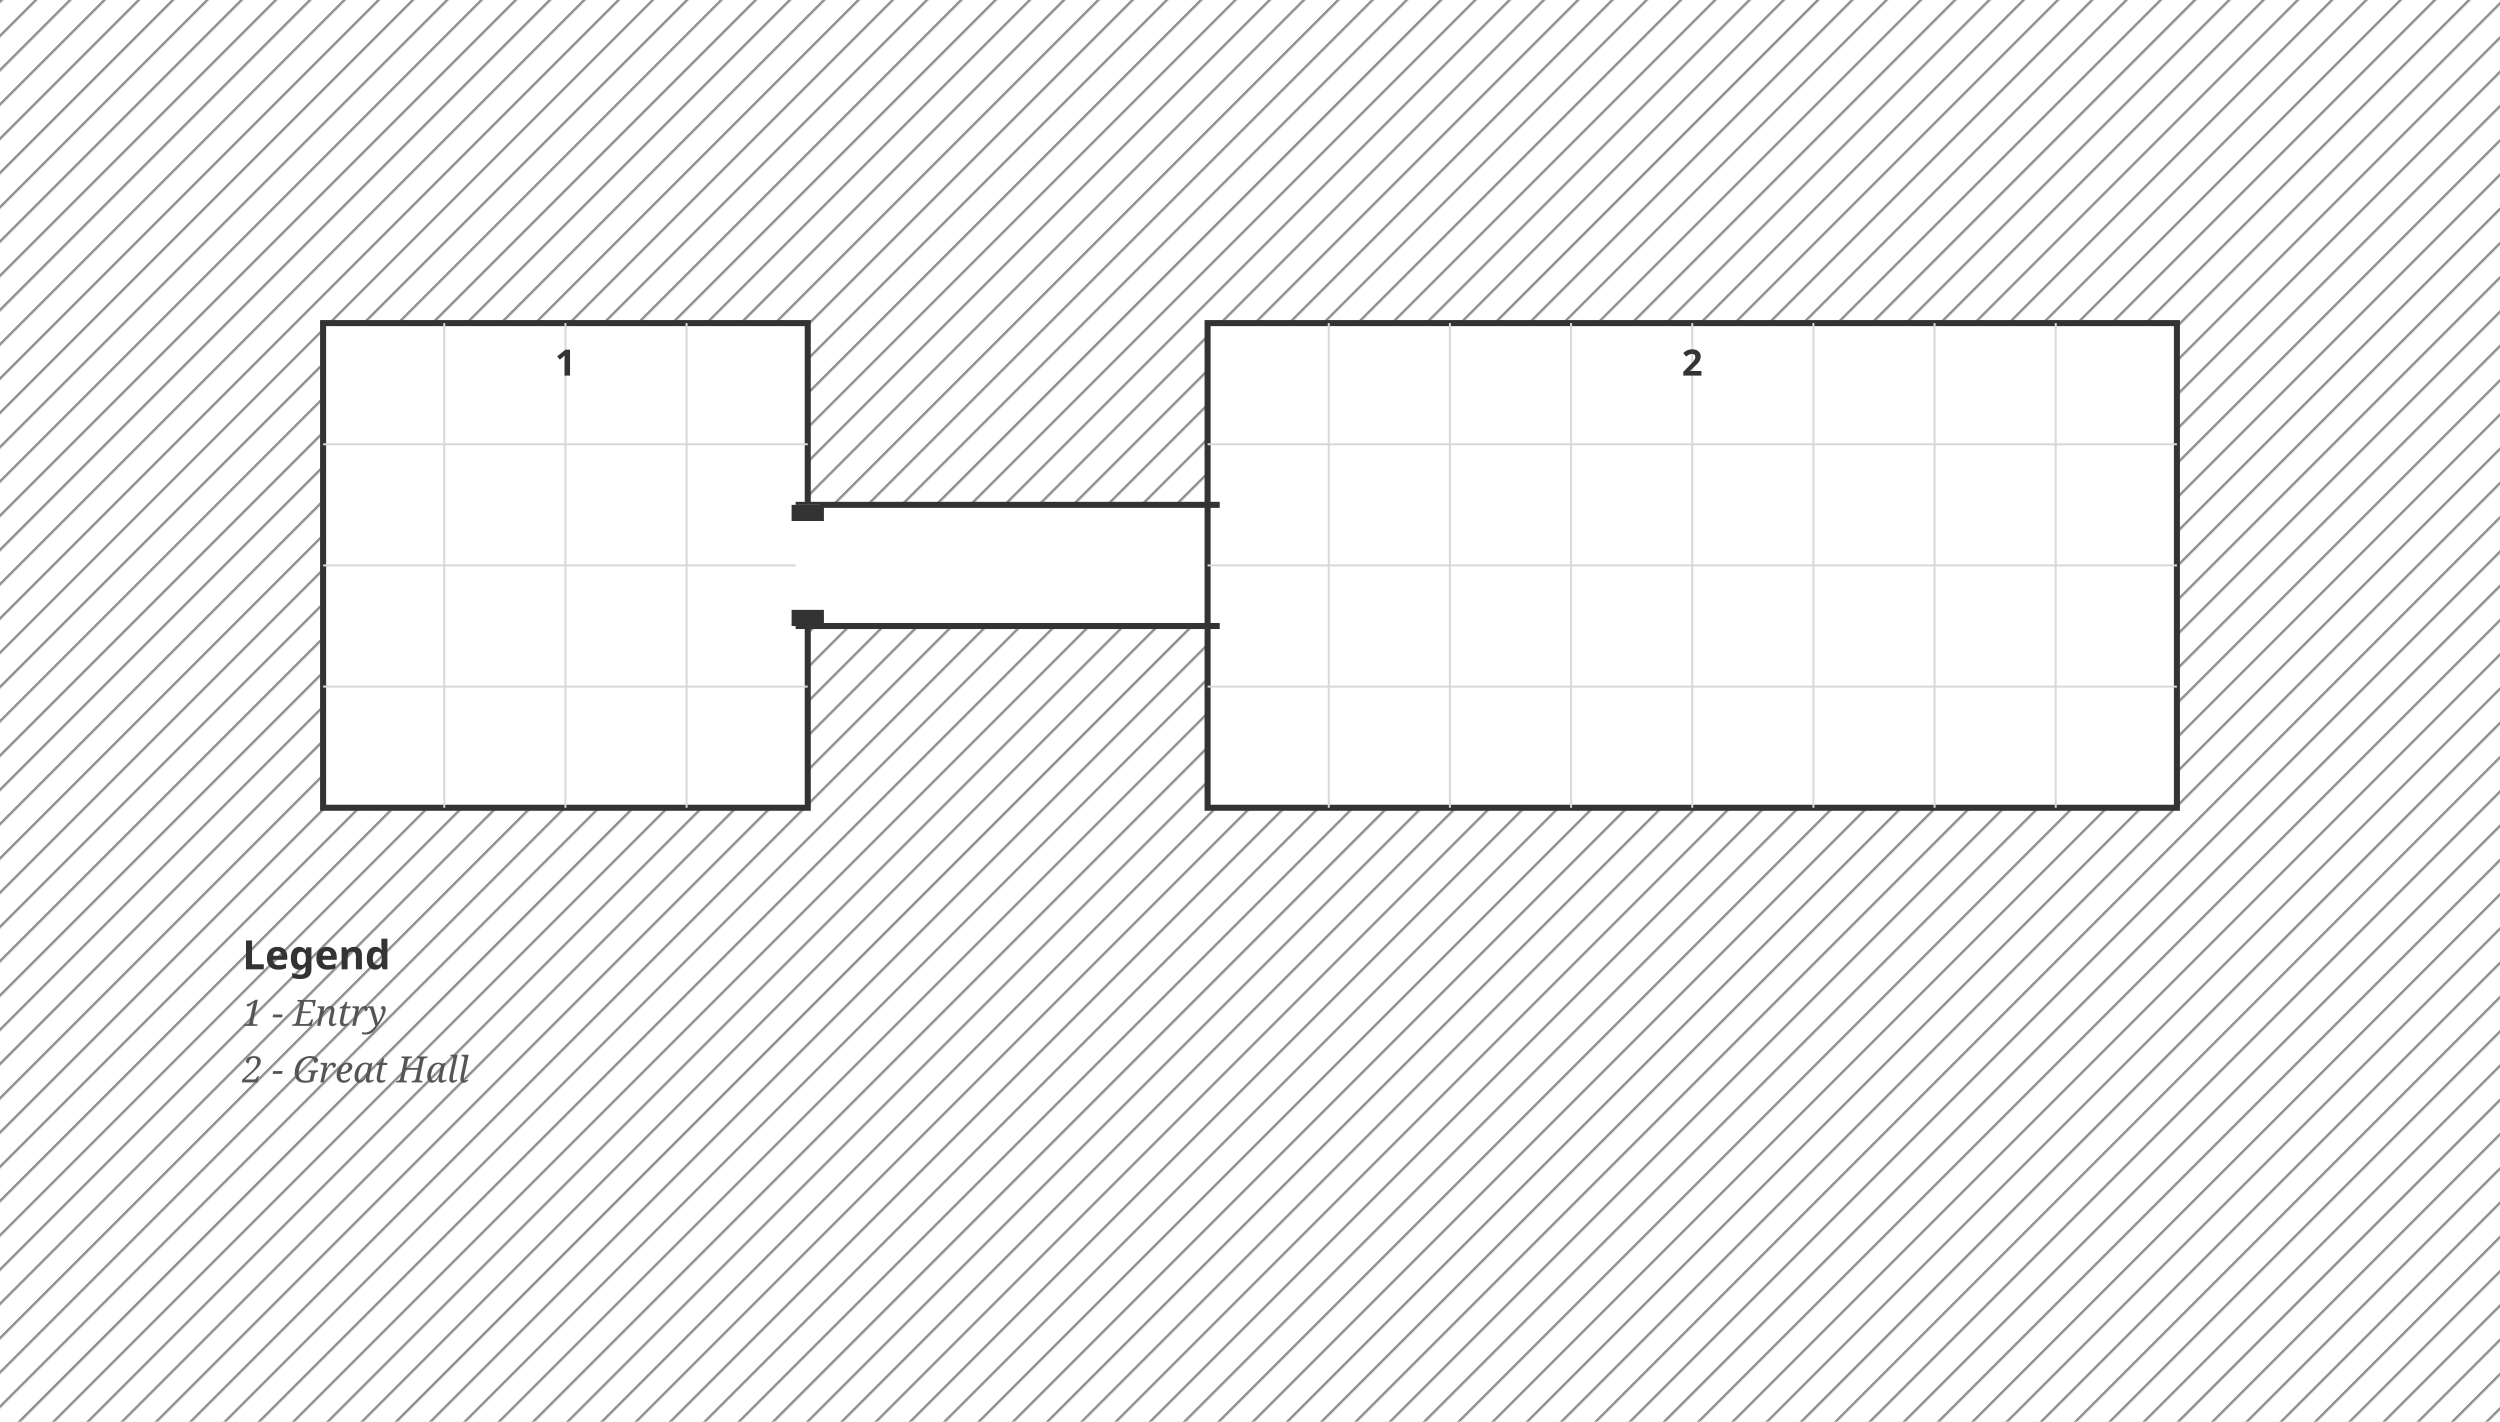
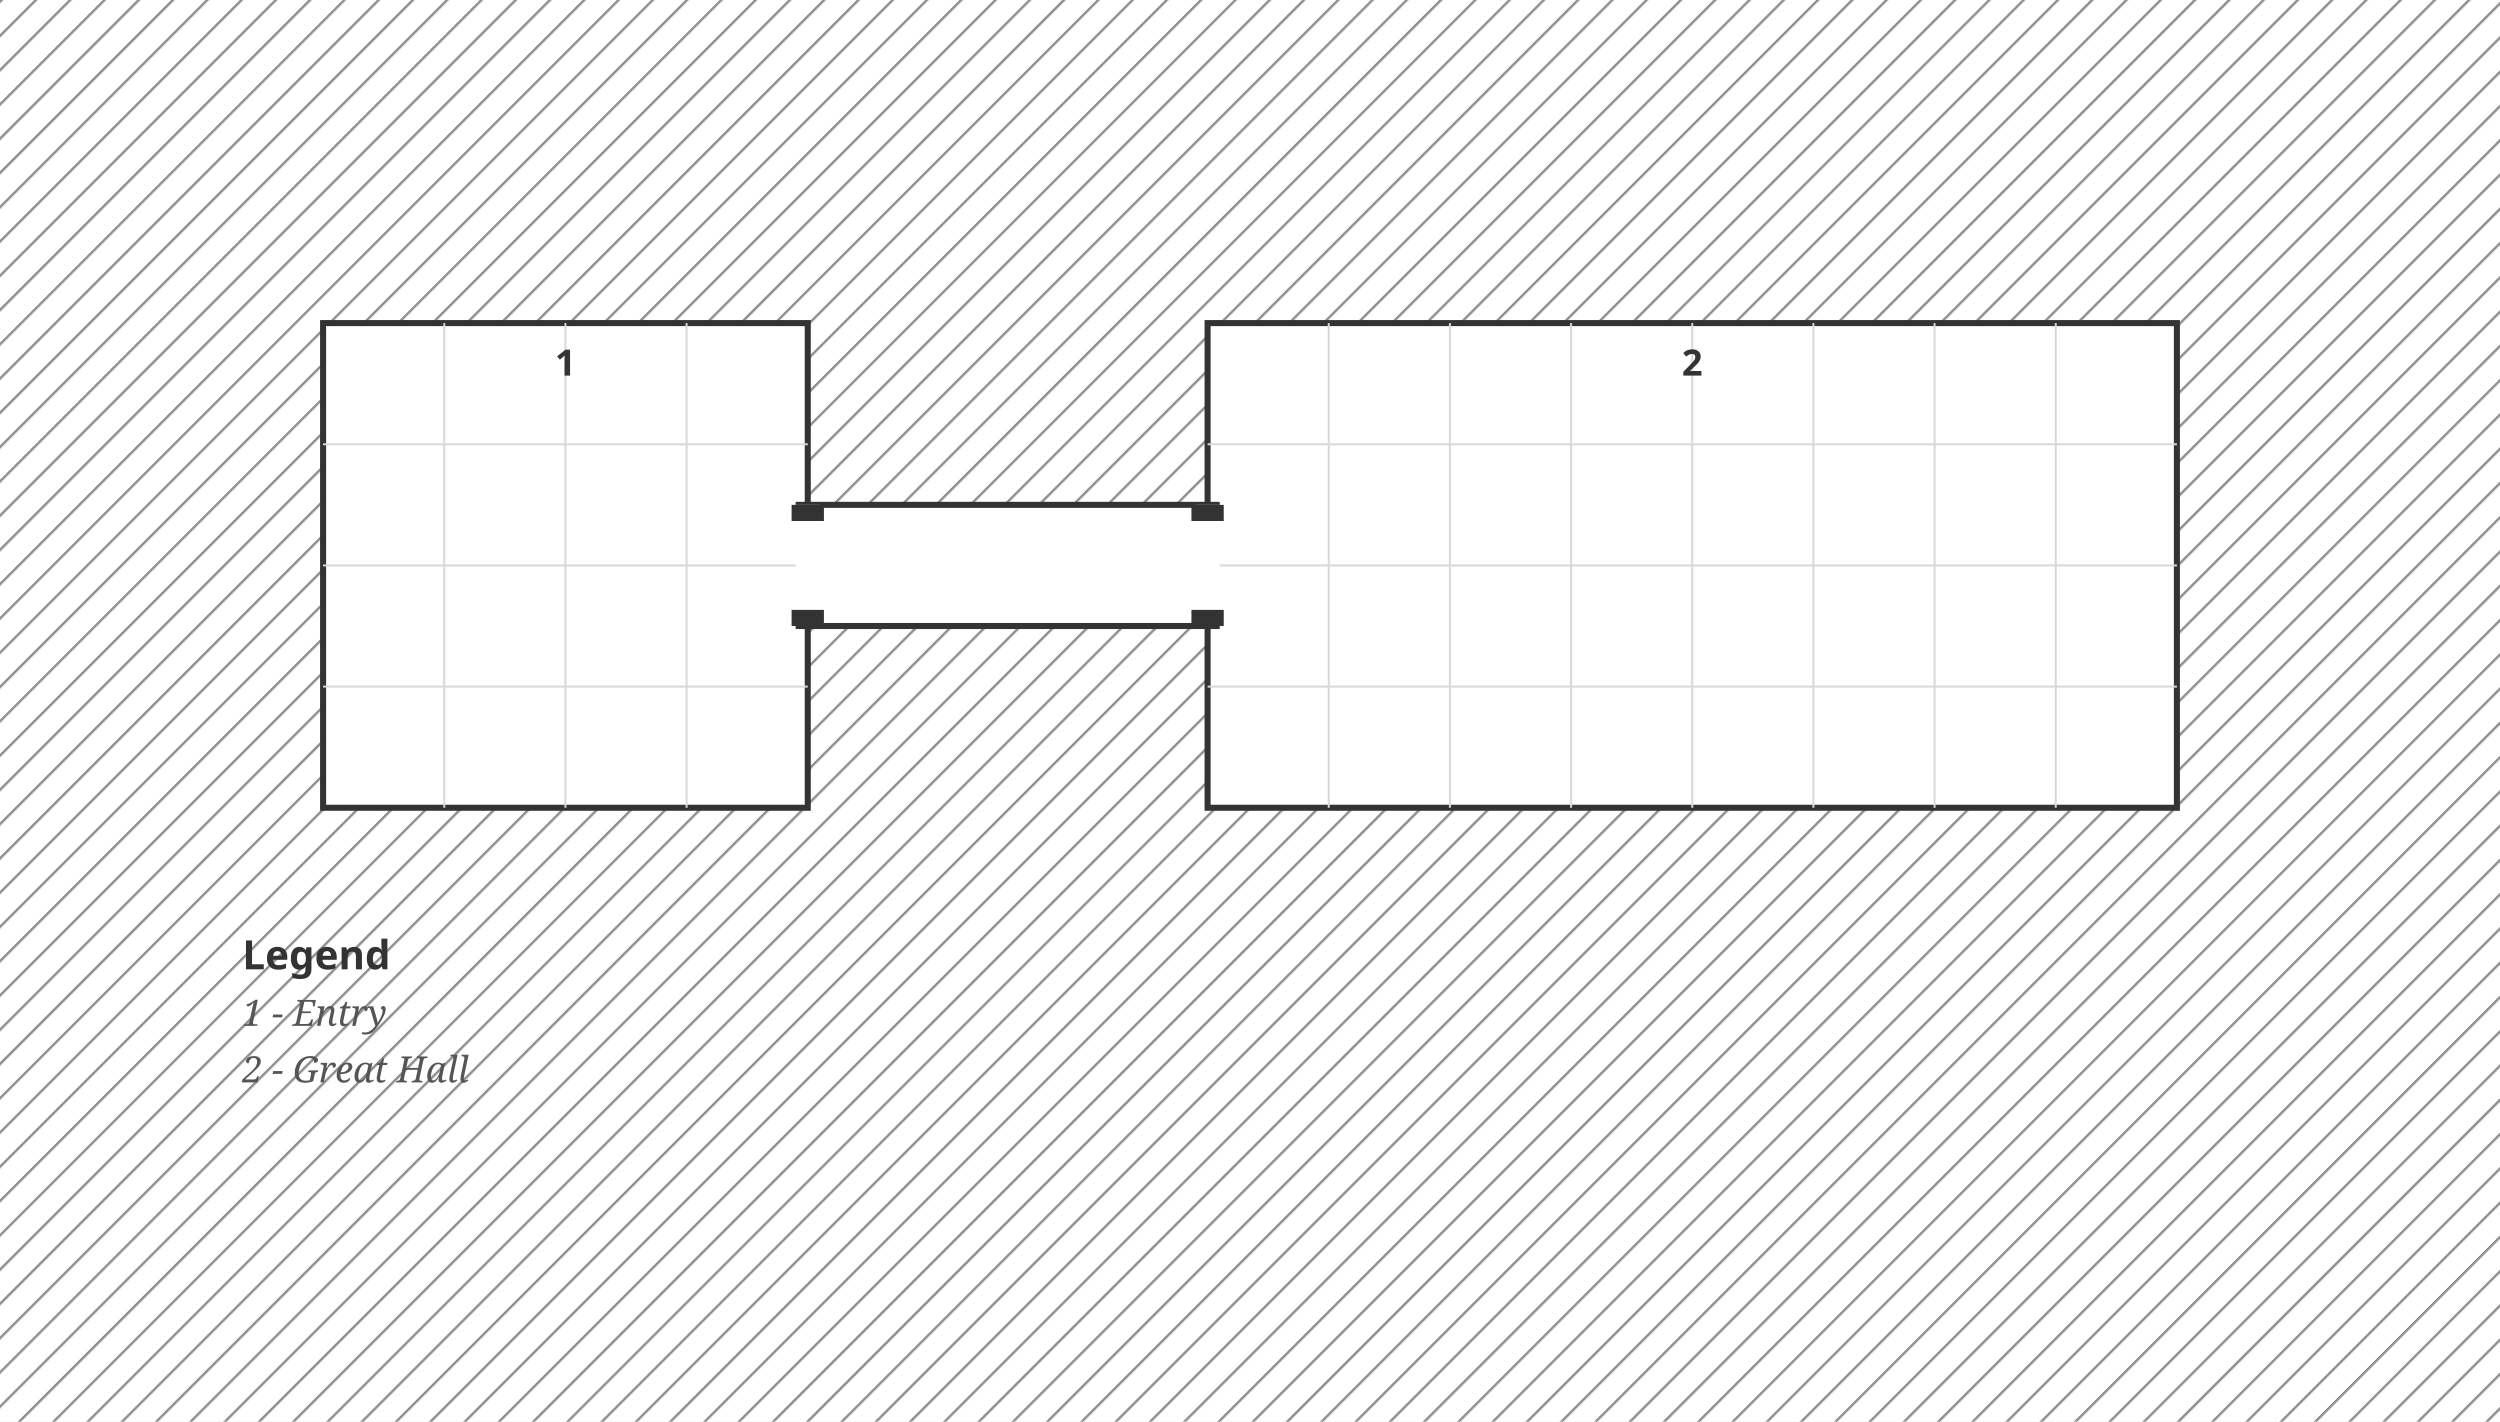
<svg xmlns="http://www.w3.org/2000/svg" viewBox="-140 -140 619 352" width="619" height="352">
  <defs>
    <pattern id="hatch" width="6" height="6" patternTransform="rotate(45 0 0)" patternUnits="userSpaceOnUse">
      <line x1="0" y1="0" x2="0" y2="6" stroke="#888" stroke-width="1.2" />
    </pattern>
    <symbol id="door-open" viewBox="0 0 30 30">
      <rect x="0" y="12" width="30" height="6" fill="white" />
      <rect x="0" y="11" width="4" height="8" fill="#333" />
      <rect x="26" y="11" width="4" height="8" fill="#333" />
    </symbol>
    <symbol id="door-locked" viewBox="0 0 30 30">
      <rect x="0" y="12" width="30" height="6" fill="white" />
      <rect x="2" y="11" width="26" height="8" fill="#333" />
      <rect x="4" y="13" width="22" height="4" fill="white" />
    </symbol>
    <symbol id="door-secret" viewBox="0 0 30 30">
      <line x1="0" y1="15" x2="30" y2="15" stroke="#888" stroke-width="1.2" stroke-dasharray="6,6" />
    </symbol>
    <symbol id="door-barred" viewBox="0 0 30 30">
      <rect x="0" y="12" width="30" height="6" fill="white" />
      <rect x="2" y="11" width="26" height="8" fill="#555" />
      <line x1="8" y1="11" x2="8" y2="19" stroke="white" stroke-width="2" />
      <line x1="15" y1="11" x2="15" y2="19" stroke="white" stroke-width="2" />
      <line x1="22" y1="11" x2="22" y2="19" stroke="white" stroke-width="2" />
    </symbol>
    <symbol id="door-double" viewBox="0 0 30 30">
      <rect x="0" y="12" width="30" height="6" fill="white" />
      <rect x="0" y="11" width="3" height="8" fill="#333" />
      <rect x="27" y="11" width="3" height="8" fill="#333" />
      <line x1="15" y1="11" x2="15" y2="19" stroke="#333" stroke-width="1" />
      <circle cx="11" cy="15" r="1.5" fill="#333" />
      <circle cx="19" cy="15" r="1.5" fill="#333" />
    </symbol>
    <symbol id="door-doorway" viewBox="0 0 30 30">
      <rect x="0" y="12" width="30" height="6" fill="white" />
    </symbol>
    <symbol id="door-portcullis" viewBox="0 0 30 30">
      <rect x="0" y="12" width="30" height="6" fill="white" />
      <rect x="0" y="11" width="4" height="8" fill="#333" />
      <rect x="26" y="11" width="4" height="8" fill="#333" />
      <line x1="9" y1="11" x2="9" y2="19" stroke="#333" stroke-width="1.2" />
      <line x1="15" y1="11" x2="15" y2="19" stroke="#333" stroke-width="1.2" />
      <line x1="21" y1="11" x2="21" y2="19" stroke="#333" stroke-width="1.2" />
    </symbol>
    <symbol id="feat-ladder" viewBox="0 0 30 30">
      <line x1="8" y1="3" x2="8" y2="27" stroke="#333" stroke-width="1.5" />
      <line x1="22" y1="3" x2="22" y2="27" stroke="#333" stroke-width="1.5" />
      <line x1="8" y1="7" x2="22" y2="7" stroke="#333" stroke-width="1" />
      <line x1="8" y1="13" x2="22" y2="13" stroke="#333" stroke-width="1" />
      <line x1="8" y1="19" x2="22" y2="19" stroke="#333" stroke-width="1" />
      <line x1="8" y1="25" x2="22" y2="25" stroke="#333" stroke-width="1" />
    </symbol>
    <symbol id="feat-pillar" viewBox="0 0 30 30">
      <circle cx="15" cy="15" r="10" fill="#666" stroke="#333" stroke-width="1" />
      <circle cx="15" cy="15" r="7" fill="#888" />
    </symbol>
    <symbol id="feat-statue" viewBox="0 0 30 30">
      <polygon points="15,3 27,15 15,27 3,15" fill="#ccc" stroke="#333" stroke-width="1.2" />
      <line x1="15" y1="7" x2="15" y2="23" stroke="#333" stroke-width="0.8" />
      <line x1="7" y1="15" x2="23" y2="15" stroke="#333" stroke-width="0.8" />
    </symbol>
    <symbol id="feat-pool" viewBox="0 0 30 30">
      <rect x="2" y="2" width="26" height="26" rx="8" fill="white" stroke="#99c" stroke-width="1" />
      <path d="M 6 10 Q 10 7 14 10 Q 18 13 22 10" fill="none" stroke="#99c" stroke-width="1.2" />
      <path d="M 6 16 Q 10 13 14 16 Q 18 19 22 16" fill="none" stroke="#99c" stroke-width="1.2" />
      <path d="M 6 22 Q 10 19 14 22 Q 18 25 22 22" fill="none" stroke="#99c" stroke-width="1.2" />
    </symbol>
    <symbol id="feat-stream" viewBox="0 0 30 30">
      <path d="M 0 12 Q 5 8 10 14 Q 15 20 20 14 Q 25 8 30 12" fill="none" stroke="#99c" stroke-width="1.8" />
      <path d="M 0 18 Q 5 14 10 20 Q 15 26 20 20 Q 25 14 30 18" fill="none" stroke="#99c" stroke-width="1.8" />
    </symbol>
    <symbol id="feat-stalactite" viewBox="0 0 30 30">
      <polygon points="7,2  4,16  10,16" fill="#666" />
      <polygon points="15,2 12,13  18,13" fill="#666" />
      <polygon points="23,2 20,18  26,18" fill="#666" />
    </symbol>
    <symbol id="feat-stalagmite" viewBox="0 0 30 30">
      <polygon points="7,28  4,14  10,14" fill="#666" />
      <polygon points="15,28 12,17  18,17" fill="#666" />
      <polygon points="23,28 20,12  26,12" fill="#666" />
    </symbol>
    <symbol id="feat-crevasse" viewBox="0 0 30 30">
      <polygon points="0,15 5,10 9,16 13,8 17,18 21,9 25,16 30,15 30,20 25,20 21,14 17,23 13,13 9,21 5,15 0,20" fill="#555" stroke="#333" stroke-width="0.5" />
    </symbol>
    <symbol id="feat-window" viewBox="0 0 30 6">
      <rect x="0" y="0" width="30" height="6" fill="white" />
      <rect x="0" y="1" width="8" height="4" fill="#cce" stroke="#99c" stroke-width="0.5" />
      <rect x="11" y="1" width="8" height="4" fill="#cce" stroke="#99c" stroke-width="0.5" />
      <rect x="22" y="1" width="8" height="4" fill="#cce" stroke="#99c" stroke-width="0.5" />
    </symbol>
    <symbol id="feat-arrow-slit" viewBox="0 0 30 6">
      <rect x="0" y="0" width="30" height="6" fill="white" />
      <rect x="12" y="1" width="6" height="4" fill="#555" />
    </symbol>
+     <symbol id="feat-exit" viewBox="0 0 30 6">
+       <rect x="0" y="0" width="30" height="6" fill="white" />
+       <polygon points="12,1 18,1 15,5" fill="#333" />
+     </symbol>
    <symbol id="feat-illusory-wall" viewBox="0 0 30 4">
      <line x1="0" y1="2" x2="30" y2="2" stroke="#888" stroke-width="1.5" stroke-dasharray="4,3" />
    </symbol>
    <symbol id="feat-fireplace" viewBox="0 0 30 20">
      <rect x="0" y="0" width="30" height="20" fill="#555" stroke="#333" stroke-width="1" />
      <path d="M 7 19 L 7 8 A 8 8 0 0 1 23 8 L 23 19 Z" fill="white" />
      <path d="M 11 17 Q 15 9 19 17" fill="none" stroke="#c63" stroke-width="1.5" />
    </symbol>
    <symbol id="feat-bed" viewBox="0 0 30 24">
      <rect x="1" y="1" width="28" height="22" fill="white" stroke="#333" stroke-width="1" />
      <rect x="1" y="1" width="28" height="7" fill="#ddd" stroke="#333" stroke-width="0.5" />
      <circle cx="8" cy="5" r="3" fill="white" stroke="#333" stroke-width="0.5" />
      <circle cx="22" cy="5" r="3" fill="white" stroke="#333" stroke-width="0.5" />
    </symbol>
    <symbol id="feat-curtain" viewBox="0 0 30 16">
      <line x1="0" y1="2" x2="30" y2="2" stroke="#333" stroke-width="1.5" />
      <path d="M 0 2 Q 3 14 6 8 Q 9 2 12 14 Q 15 2 18 14 Q 21 2 24 14 Q 27 2 30 8" fill="none" stroke="#333" stroke-width="1.2" />
    </symbol>
  </defs>
  <rect x="-140" y="-140" width="619" height="352" fill="white" />
  <rect x="-140" y="-140" width="619" height="352" fill="url(#hatch)" />
  <rect x="57" y="-15" width="105" height="30" fill="white" />
  <rect x="-60" y="-60" width="120" height="120" fill="white" />
  <rect x="159" y="-60" width="240" height="120" fill="white" />
  <line x1="57" y1="-15" x2="162" y2="-15" stroke="#333" stroke-width="1.5" />
  <line x1="57" y1="15" x2="162" y2="15" stroke="#333" stroke-width="1.5" />
  <rect x="-60" y="-60" width="120" height="120" fill="none" stroke="#333" stroke-width="1.5" />
  <rect x="159" y="-60" width="240" height="120" fill="none" stroke="#333" stroke-width="1.5" />
  <line x1="-30" y1="-60" x2="-30" y2="60" stroke="#d8d8d8" stroke-width="0.5" />
  <line x1="0" y1="-60" x2="0" y2="60" stroke="#d8d8d8" stroke-width="0.5" />
  <line x1="30" y1="-60" x2="30" y2="60" stroke="#d8d8d8" stroke-width="0.5" />
  <line x1="-60" y1="-30" x2="60" y2="-30" stroke="#d8d8d8" stroke-width="0.5" />
  <line x1="-60" y1="0" x2="60" y2="0" stroke="#d8d8d8" stroke-width="0.5" />
  <line x1="-60" y1="30" x2="60" y2="30" stroke="#d8d8d8" stroke-width="0.5" />
  <line x1="189" y1="-60" x2="189" y2="60" stroke="#d8d8d8" stroke-width="0.5" />
  <line x1="219" y1="-60" x2="219" y2="60" stroke="#d8d8d8" stroke-width="0.5" />
  <line x1="249" y1="-60" x2="249" y2="60" stroke="#d8d8d8" stroke-width="0.5" />
  <line x1="279" y1="-60" x2="279" y2="60" stroke="#d8d8d8" stroke-width="0.5" />
  <line x1="309" y1="-60" x2="309" y2="60" stroke="#d8d8d8" stroke-width="0.5" />
  <line x1="339" y1="-60" x2="339" y2="60" stroke="#d8d8d8" stroke-width="0.5" />
  <line x1="369" y1="-60" x2="369" y2="60" stroke="#d8d8d8" stroke-width="0.5" />
  <line x1="159" y1="-30" x2="399" y2="-30" stroke="#d8d8d8" stroke-width="0.5" />
  <line x1="159" y1="0" x2="399" y2="0" stroke="#d8d8d8" stroke-width="0.5" />
  <line x1="159" y1="30" x2="399" y2="30" stroke="#d8d8d8" stroke-width="0.5" />
-   <use href="#door-open" x="45" y="-15" width="30" height="30" transform="rotate(90,60,0)" />
+   <use href="#door-open" x="45" y="-15" width="30" height="30" preserveAspectRatio="none" transform="rotate(90,60,0)" />
+   <use href="#door-open" x="144" y="-15" width="30" height="30" preserveAspectRatio="none" transform="rotate(90,159,0)" />
  <text x="0" y="-47" text-anchor="middle" dominant-baseline="auto" fill="#333" font-size="9" font-family="sans-serif" font-weight="bold">1</text>
  <text x="279" y="-47" text-anchor="middle" dominant-baseline="auto" fill="#333" font-size="9" font-family="sans-serif" font-weight="bold">2</text>
  <text x="-80" y="100" fill="#333" font-size="10" font-family="sans-serif" font-weight="bold">Legend</text>
  <text x="-80" y="114" fill="#555" font-size="9" font-family="serif" font-style="italic">1 - Entry</text>
  <text x="-80" y="128" fill="#555" font-size="9" font-family="serif" font-style="italic">2 - Great Hall</text>
</svg>
